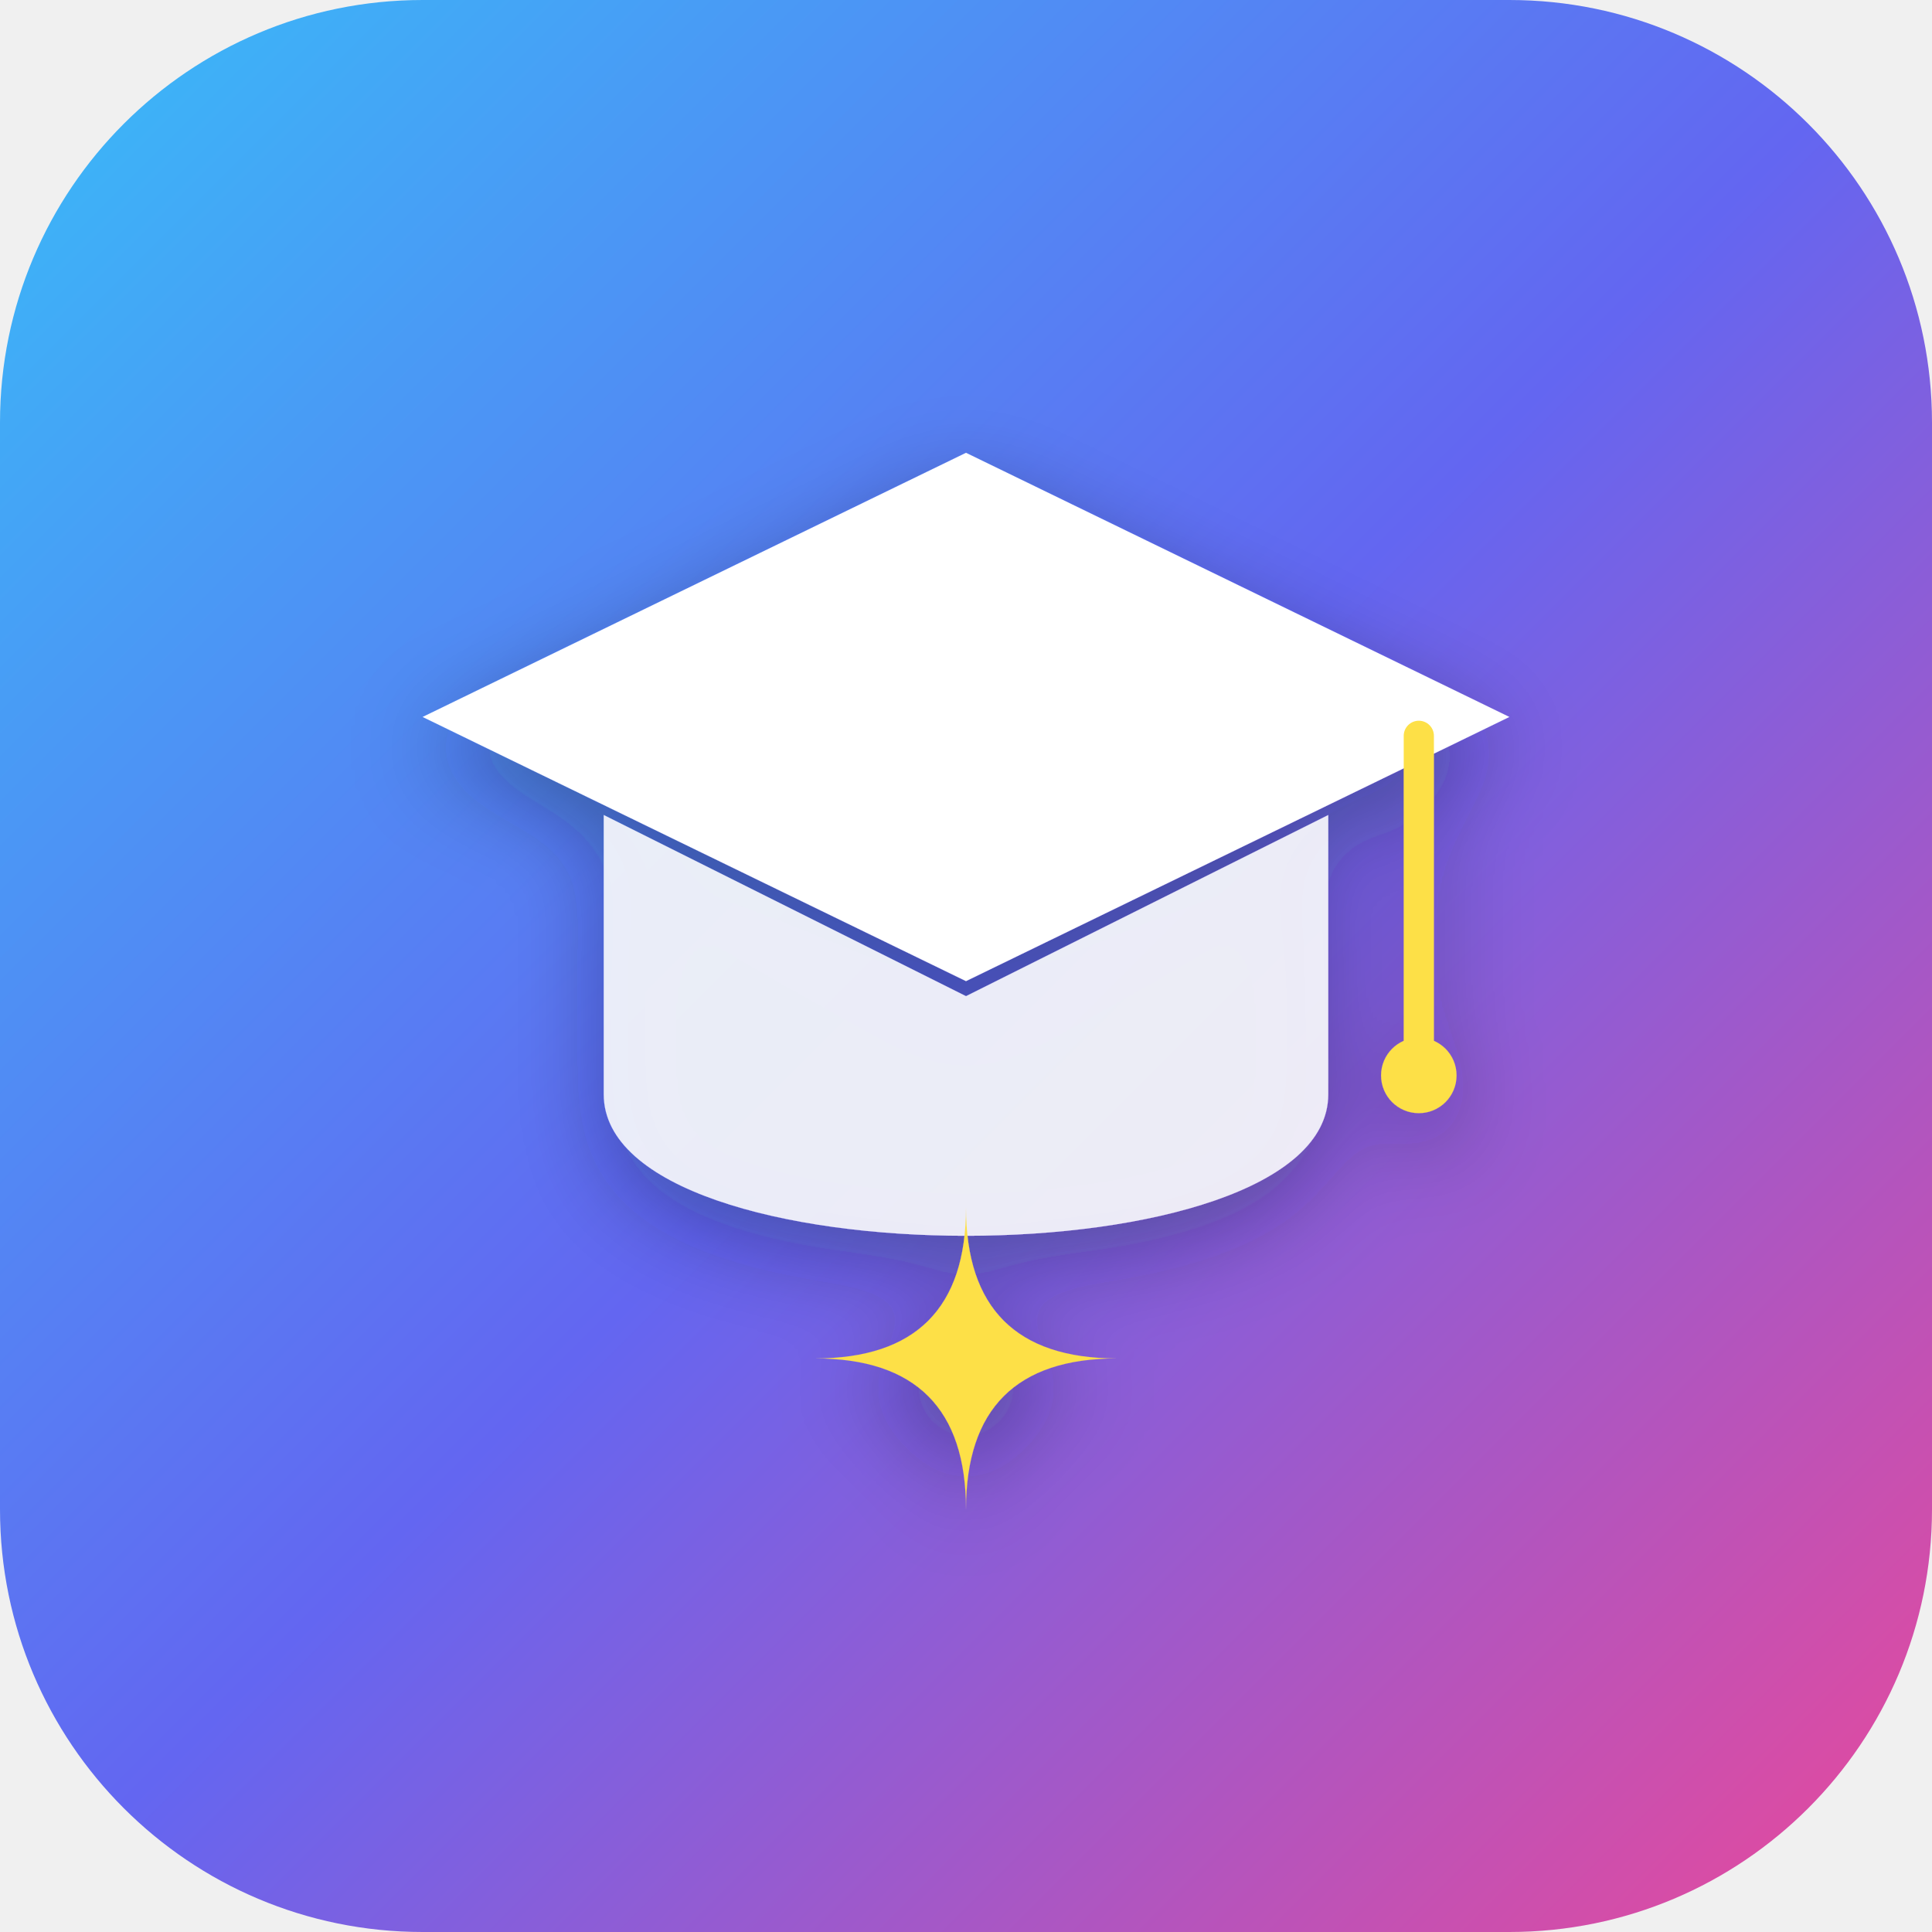
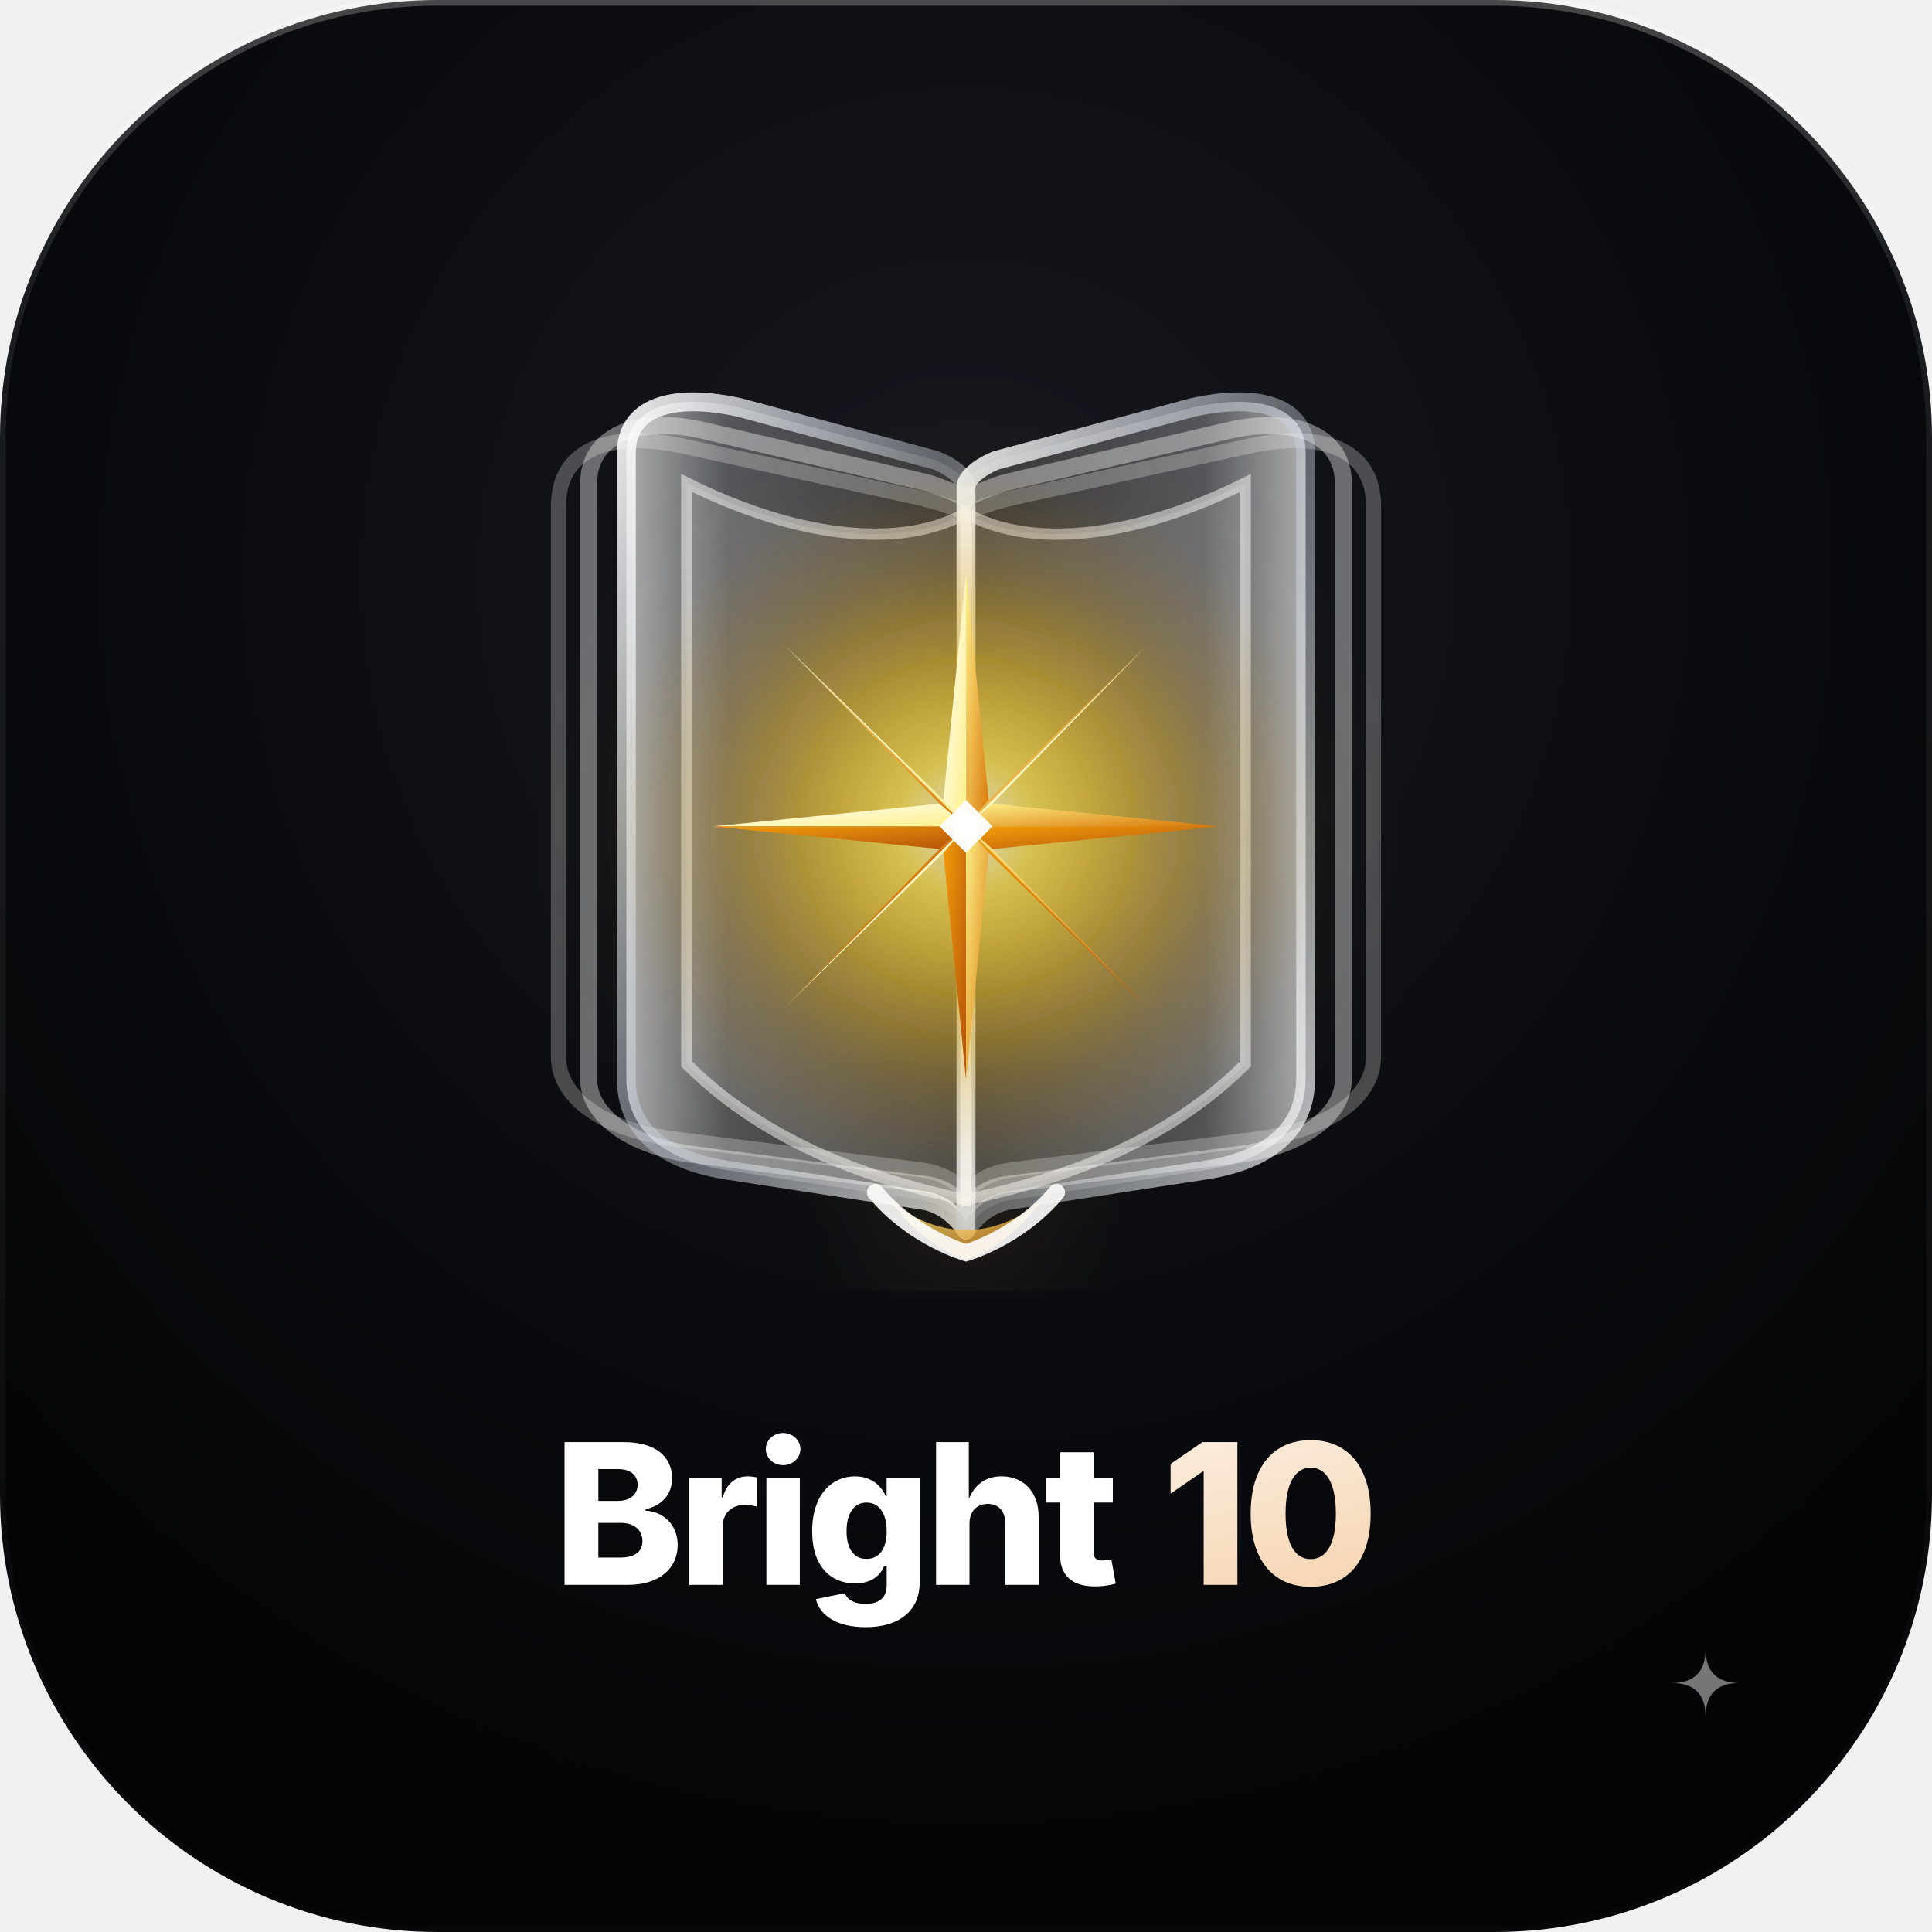
<svg xmlns="http://www.w3.org/2000/svg" viewBox="0 0 512 512" width="512" height="512">
  <defs>
-     <linearGradient id="bg" x1="0%" y1="0%" x2="100%" y2="100%">
-       <stop offset="0%" stop-color="#38bdf8" />
-       <stop offset="50%" stop-color="#6366f1" />
-       <stop offset="100%" stop-color="#ec4899" />
+     <radialGradient id="bgGrad" cx="50%" cy="30%" r="70%">
+       <stop offset="0%" stop-color="#181920" />
+       <stop offset="55%" stop-color="#0b0c10" />
+       <stop offset="100%" stop-color="#040406" />
+     </radialGradient>
+     <linearGradient id="rimGrad" x1="0%" y1="0%" x2="0%" y2="100%">
+       <stop offset="0%" stop-color="#ffffff" stop-opacity="0.25" />
+       <stop offset="15%" stop-color="#ffffff" stop-opacity="0.08" />
+       <stop offset="100%" stop-color="#ffffff" stop-opacity="0.01" />
    </linearGradient>
-     <filter id="shadow" x="-20%" y="-20%" width="140%" height="140%">
-       <feDropShadow dx="0" dy="8" stdDeviation="12" flood-color="#0f172a" flood-opacity="0.35" />
+     <radialGradient id="starGlow" cx="50%" cy="50%" r="50%">
+       <stop offset="0%" stop-color="#fffbeb" stop-opacity="1" />
+       <stop offset="20%" stop-color="#fde047" stop-opacity="0.85" />
+       <stop offset="50%" stop-color="#eab308" stop-opacity="0.4" />
+       <stop offset="75%" stop-color="#ca8a04" stop-opacity="0.15" />
+       <stop offset="100%" stop-color="#ca8a04" stop-opacity="0" />
+     </radialGradient>
+     <linearGradient id="glassSpine" x1="0%" y1="0%" x2="0%" y2="100%">
+       <stop offset="0%" stop-color="#ffffff" stop-opacity="0.6" />
+       <stop offset="50%" stop-color="#ffffff" stop-opacity="0.2" />
+       <stop offset="100%" stop-color="#ffffff" stop-opacity="0.4" />
+     </linearGradient>
+     <linearGradient id="glassPageLeft" x1="100%" y1="0%" x2="0%" y2="0%">
+       <stop offset="0%" stop-color="#ffffff" stop-opacity="0.12" />
+       <stop offset="70%" stop-color="#ffffff" stop-opacity="0.28" />
+       <stop offset="100%" stop-color="#ffffff" stop-opacity="0.65" />
+     </linearGradient>
+     <linearGradient id="glassPageRight" x1="0%" y1="0%" x2="100%" y2="0%">
+       <stop offset="0%" stop-color="#ffffff" stop-opacity="0.12" />
+       <stop offset="70%" stop-color="#ffffff" stop-opacity="0.28" />
+       <stop offset="100%" stop-color="#ffffff" stop-opacity="0.65" />
+     </linearGradient>
+     <linearGradient id="glassEdgeSheen" x1="0%" y1="0%" x2="100%" y2="100%">
+       <stop offset="0%" stop-color="#ffffff" stop-opacity="0.9" />
+       <stop offset="50%" stop-color="#cbd5e1" stop-opacity="0.4" />
+       <stop offset="100%" stop-color="#ffffff" stop-opacity="0.75" />
+     </linearGradient>
+     <linearGradient id="starFacetLight" x1="0%" y1="0%" x2="100%" y2="100%">
+       <stop offset="0%" stop-color="#ffffff" />
+       <stop offset="100%" stop-color="#fef08a" />
+     </linearGradient>
+     <linearGradient id="starFacetWarm" x1="0%" y1="0%" x2="100%" y2="100%">
+       <stop offset="0%" stop-color="#fef08a" />
+       <stop offset="100%" stop-color="#d97706" />
+     </linearGradient>
+     <linearGradient id="starFacetShade" x1="0%" y1="0%" x2="100%" y2="100%">
+       <stop offset="0%" stop-color="#f59e0b" />
+       <stop offset="100%" stop-color="#b45309" />
+     </linearGradient>
+     <linearGradient id="tenGrad" x1="0%" y1="0%" x2="100%" y2="100%">
+       <stop offset="0%" stop-color="#ffffff" />
+       <stop offset="100%" stop-color="#f5d0a9" />
+     </linearGradient>
+     <filter id="softGlow" x="-50%" y="-50%" width="200%" height="200%">
+       <feGaussianBlur stdDeviation="16" result="blur" />
+       <feComposite in="SourceGraphic" in2="blur" operator="over" />
    </filter>
  </defs>
-   <rect width="512" height="512" rx="112" fill="url(#bg)" />
-   <g filter="url(#shadow)">
-     <path d="M256 120 L400 190 L256 260 L112 190 Z" fill="#ffffff" />
-     <path d="M160 216 V290 C160 340 352 340 352 290 V216 L256 264 Z" fill="#f8fafc" opacity="0.9" />
-     <path d="M376 195 V280" stroke="#fde047" stroke-width="8" stroke-linecap="round" />
-     <circle cx="376" cy="285" r="10" fill="#fde047" />
-     <path d="M256 320 Q256 360 296 360 Q256 360 256 400 Q256 360 216 360 Q256 360 256 320 Z" fill="#fde047" />
+   <rect width="512" height="512" rx="116" fill="url(#bgGrad)" />
+   <rect width="512" height="512" rx="116" fill="none" stroke="url(#rimGrad)" stroke-width="3" />
+   <g transform="translate(0, -6)">
+     <path d="M148 140 C148 126, 160 120, 180 124 L244 138 C252 140, 256 142, 256 142 C256 142, 260 140, 268 138 L332 124 C352 120, 364 126, 364 140 L364 286 C364 298, 350 306, 332 308 L268 316 C260 317, 256 322, 256 322 C256 322, 252 317, 244 316 L180 308 C162 306, 148 298, 148 286 Z" fill="none" stroke="#ffffff" stroke-opacity="0.25" stroke-width="4" />
+     <path d="M156 134 C156 122, 168 116, 186 120 L246 134 C252 136, 256 138, 256 138 C256 138, 260 136, 266 134 L326 120 C344 116, 356 122, 356 134 L356 292 C356 302, 344 310, 328 312 L266 320 C260 321, 256 326, 256 326 C256 326, 252 321, 246 320 L184 312 C168 310, 156 302, 156 292 Z" fill="none" stroke="#ffffff" stroke-opacity="0.38" stroke-width="4.5" />
+     <path d="M166 126 C166 114, 178 110, 196 114 L248 128 C253 130, 256 133, 256 135 L256 332 C256 332, 252 325, 244 324 L192 316 C174 313, 166 304, 166 292 Z" fill="url(#glassPageLeft)" stroke="url(#glassEdgeSheen)" stroke-width="5" stroke-linejoin="round" />
+     <path d="M346 126 C346 114, 334 110, 316 114 L264 128 C259 130, 256 133, 256 135 L256 332 C256 332, 260 325, 268 324 L320 316 C338 313, 346 304, 346 292 Z" fill="url(#glassPageRight)" stroke="url(#glassEdgeSheen)" stroke-width="5" stroke-linejoin="round" />
+     <path d="M182 134 C210 148, 238 152, 256 142 L256 324 C238 320, 206 312, 182 288 Z" fill="#ffffff" fill-opacity="0.14" stroke="#ffffff" stroke-opacity="0.5" stroke-width="3" />
+     <path d="M330 134 C302 148, 274 152, 256 142 L256 324 C274 320, 306 312, 330 288 Z" fill="#ffffff" fill-opacity="0.14" stroke="#ffffff" stroke-opacity="0.5" stroke-width="3" />
+     <path d="M236 324 C244 336, 256 340, 256 340 C256 340, 268 336, 276 324 C272 328, 264 332, 256 332 C248 332, 240 328, 236 324 Z" fill="url(#starFacetWarm)" opacity="0.8" filter="url(#softGlow)" />
+     <path d="M232 322 C242 334, 256 338, 256 338 C256 338, 270 334, 280 322" fill="none" stroke="#ffffff" stroke-width="4.5" stroke-linecap="round" opacity="0.9" />
+     <circle cx="256" cy="225" r="95" fill="url(#starGlow)" opacity="0.8" filter="url(#softGlow)" />
+     <g transform="translate(0, 0)">
+       <polygon points="256,225 256,158 250,218" fill="url(#starFacetLight)" />
+       <polygon points="256,225 256,158 262,218" fill="url(#starFacetWarm)" />
+       <polygon points="256,225 256,292 250,232" fill="url(#starFacetShade)" />
+       <polygon points="256,225 256,292 262,232" fill="url(#starFacetWarm)" />
+       <polygon points="256,225 189,225 249,219" fill="url(#starFacetLight)" />
+       <polygon points="256,225 189,225 249,231" fill="url(#starFacetShade)" />
+       <polygon points="256,225 323,225 263,219" fill="url(#starFacetWarm)" />
+       <polygon points="256,225 323,225 263,231" fill="url(#starFacetShade)" />
+       <polygon points="256,225 304,177 263,219" fill="url(#starFacetLight)" />
+       <polygon points="256,225 304,177 262,218" fill="url(#starFacetWarm)" />
+       <polygon points="256,225 208,177 250,218" fill="url(#starFacetLight)" />
+       <polygon points="256,225 208,177 249,219" fill="url(#starFacetWarm)" />
+       <polygon points="256,225 208,273 249,231" fill="url(#starFacetShade)" />
+       <polygon points="256,225 208,273 250,232" fill="url(#starFacetLight)" />
+       <polygon points="256,225 304,273 263,231" fill="url(#starFacetWarm)" />
+       <polygon points="256,225 304,273 262,232" fill="url(#starFacetShade)" />
+       <polygon points="256,218 263,225 256,232 249,225" fill="#ffffff" opacity="0.95" />
+       <circle cx="256" cy="225" r="3.5" fill="#ffffff" />
+     </g>
+     <g transform="translate(452, 452) scale(0.6)">
+       <path d="M0 -15 Q0 0 15 0 Q0 0 0 15 Q0 0 -15 0 Q0 0 0 -15 Z" fill="#ffffff" opacity="0.45" />
+     </g>
+   </g>
+   <g id="brand-text">
+     <text x="256" y="420" text-anchor="middle" font-family="system-ui, -apple-system, BlinkMacSystemFont, 'Plus Jakarta Sans', 'Inter', 'Segoe UI', Roboto, sans-serif" font-weight="800" font-size="52" letter-spacing="-1.5">
+       <tspan fill="#ffffff">Bright </tspan>
+       <tspan fill="url(#tenGrad)">10</tspan>
+     </text>
  </g>
</svg>
